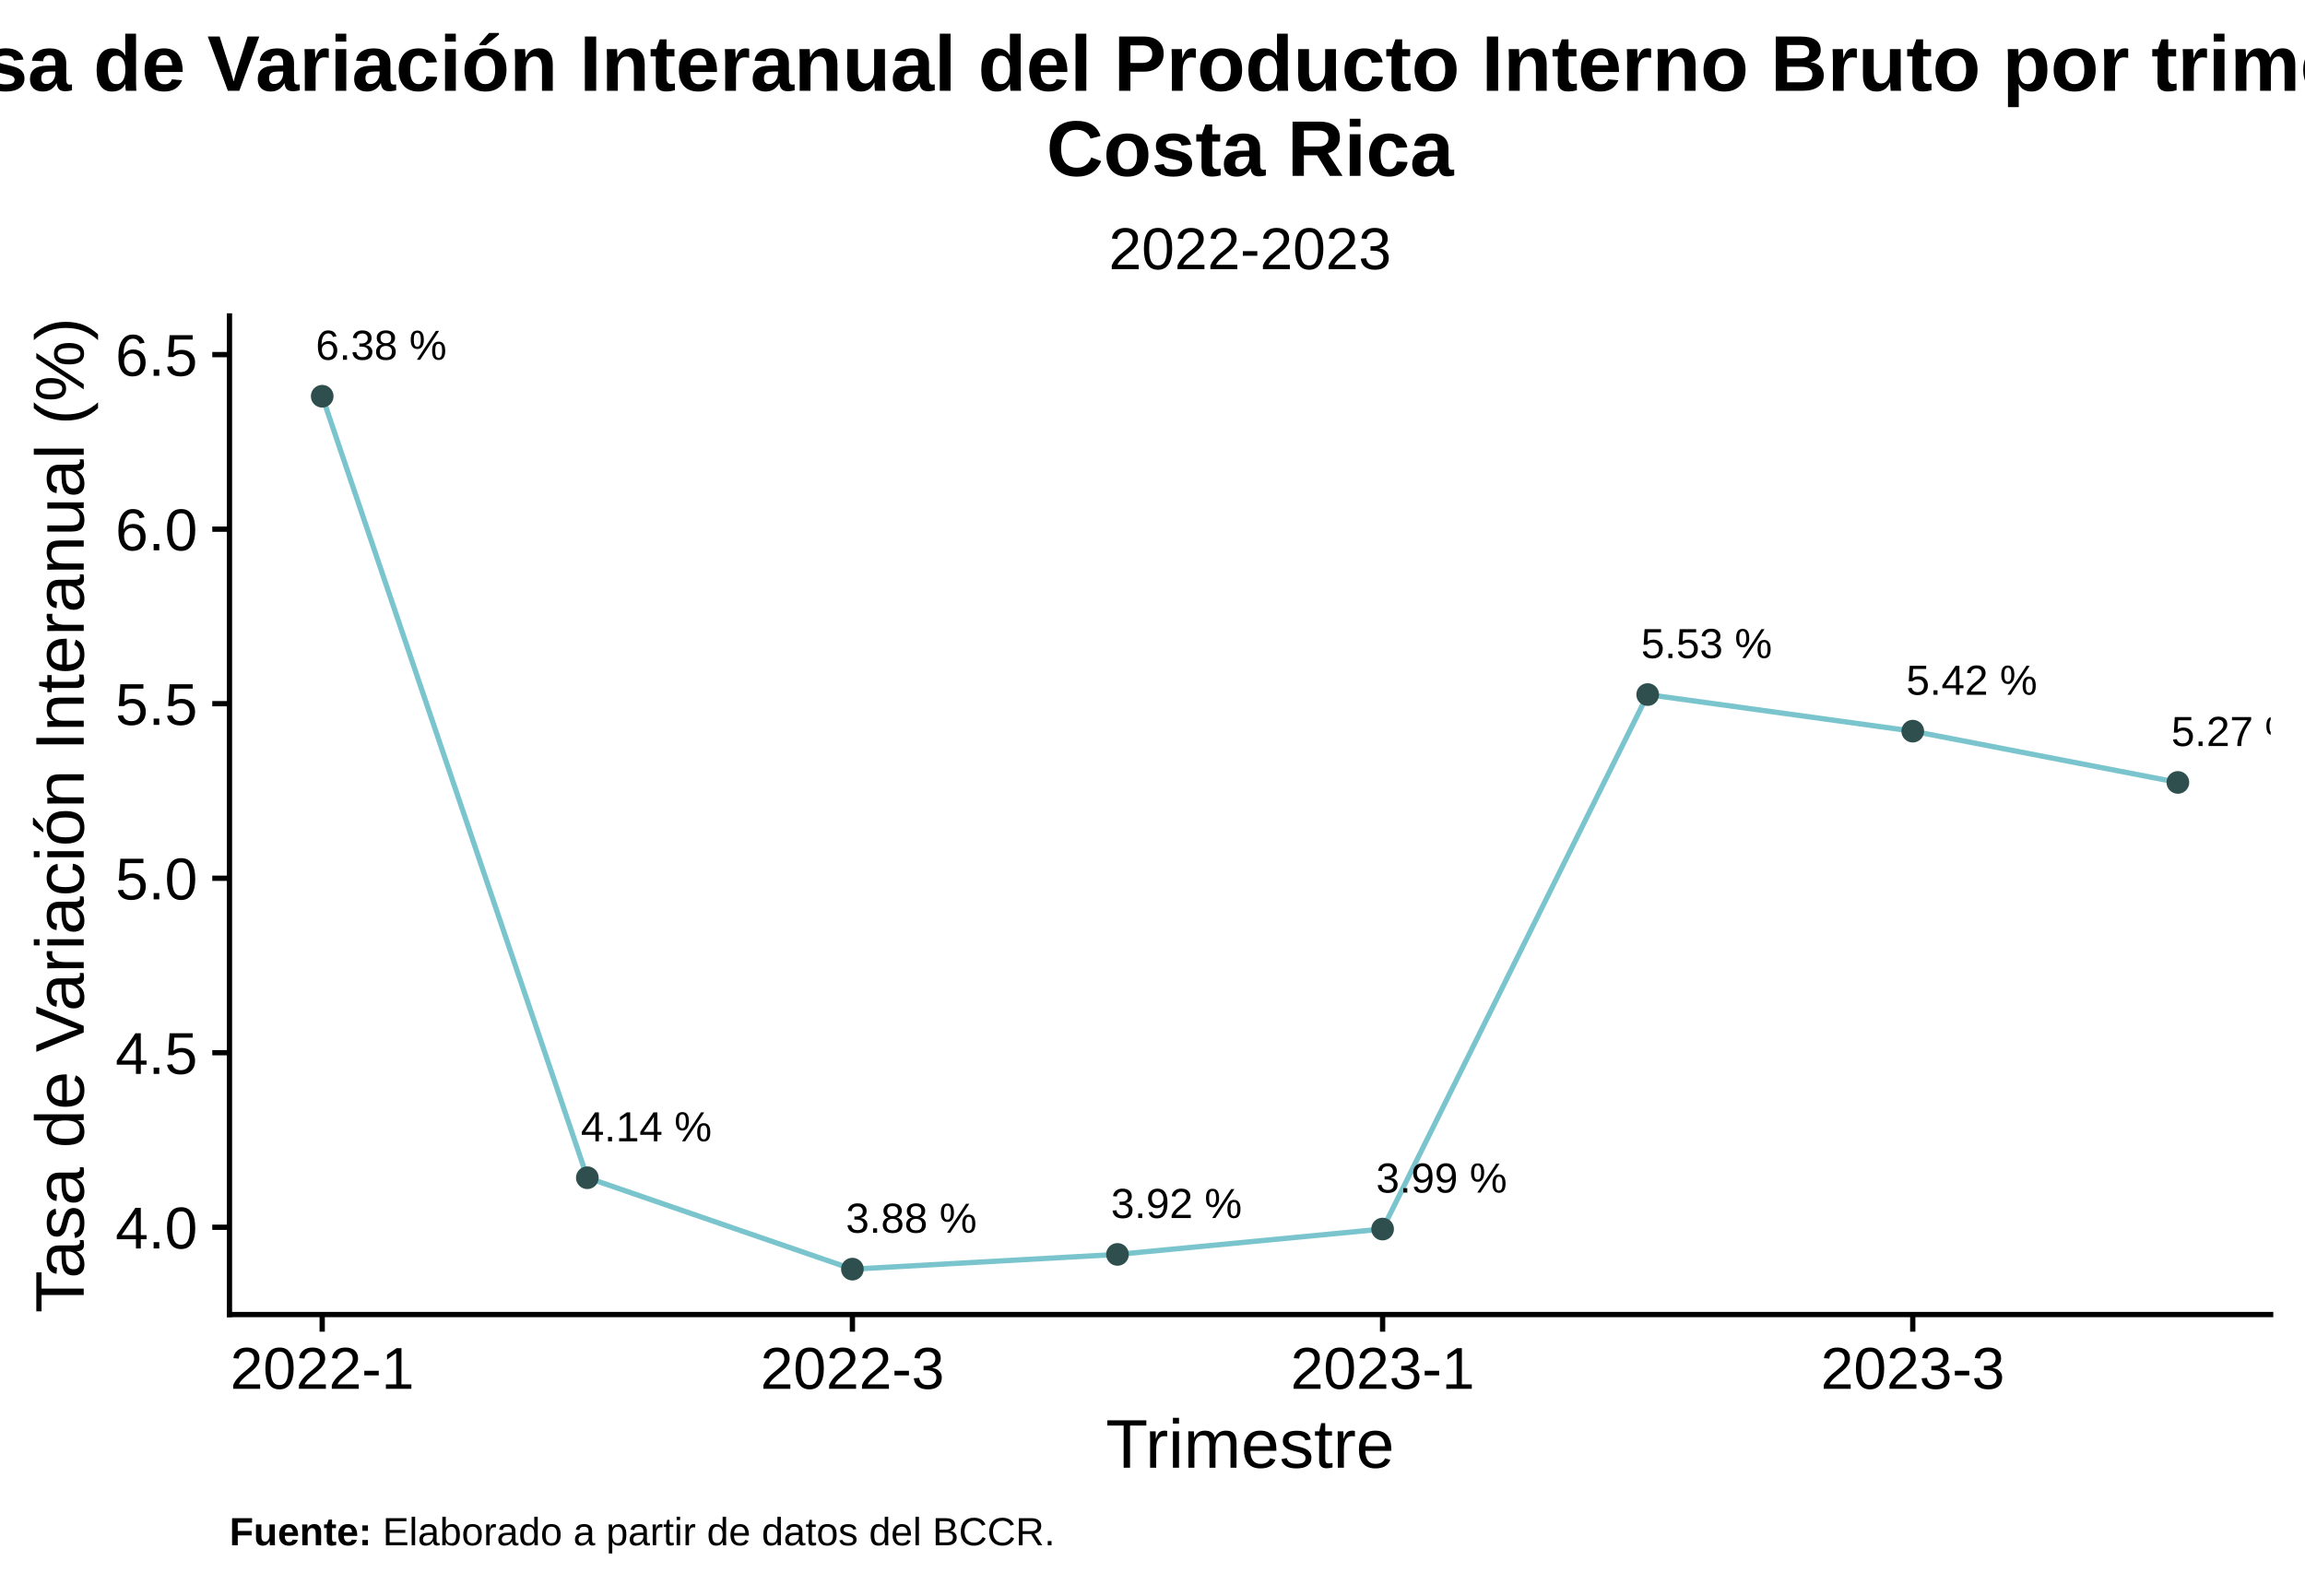
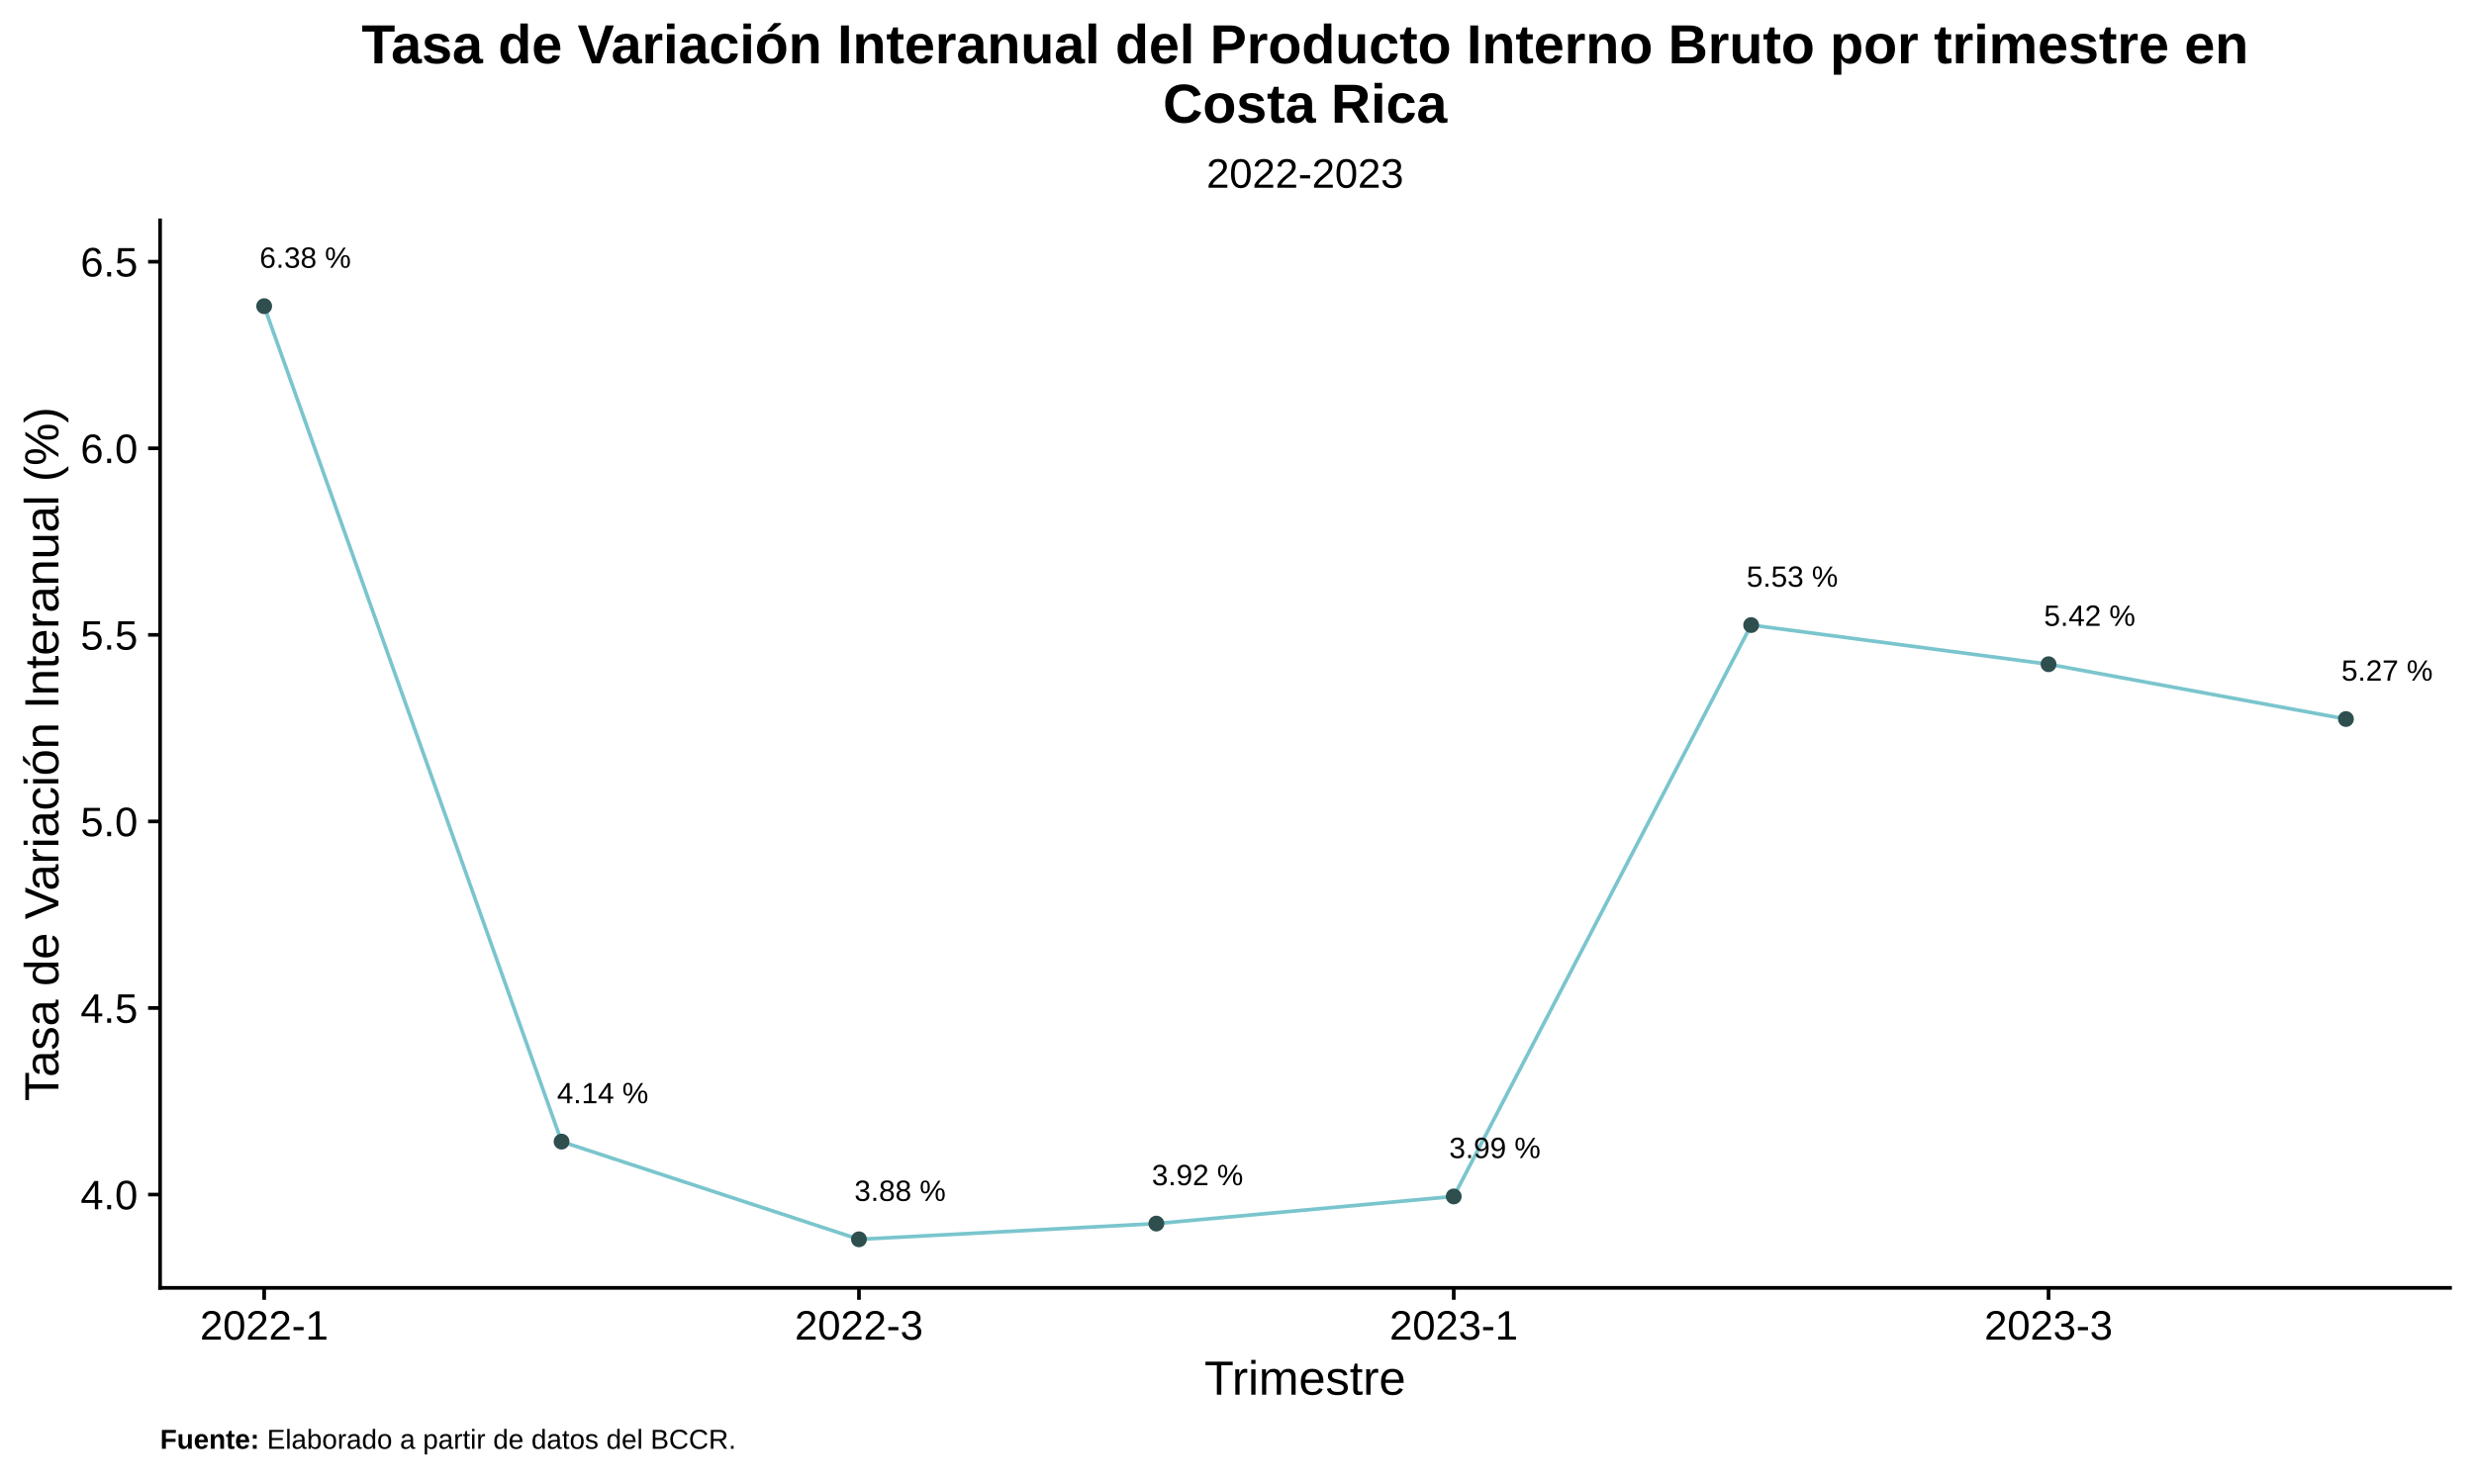
- <svg xmlns="http://www.w3.org/2000/svg" class="svglite" width="468.00pt" height="324.00pt" viewBox="0 0 468.00 324.00">
+ <svg xmlns="http://www.w3.org/2000/svg" class="svglite" width="720.00pt" height="432.00pt" viewBox="0 0 720.00 432.00">
  <defs>
    <style type="text/css">
    .svglite line, .svglite polyline, .svglite polygon, .svglite path, .svglite rect, .svglite circle {
      fill: none;
      stroke: #000000;
      stroke-linecap: round;
      stroke-linejoin: round;
      stroke-miterlimit: 10.00;
    }
    .svglite text {
      white-space: pre;
    }
  </style>
  </defs>
  <rect width="100%" height="100%" style="stroke: none; fill: none;" />
  <defs>
-     <clipPath id="cpMC4wMHw0NjguMDB8MC4wMHwzMjQuMDA=">
-       <rect x="0.00" y="0.00" width="468.00" height="324.00" />
+     <clipPath id="cpMC4wMHw3MjAuMDB8MC4wMHw0MzIuMDA=">
+       <rect x="0.00" y="0.00" width="720.00" height="432.00" />
    </clipPath>
  </defs>
-   <g clip-path="url(#cpMC4wMHw0NjguMDB8MC4wMHwzMjQuMDA=)">
+   <g clip-path="url(#cpMC4wMHw3MjAuMDB8MC4wMHw0MzIuMDA=)">
</g>
  <defs>
-     <clipPath id="cpNDYuNTl8NDYxLjAzfDY0LjE0fDI2Ni45MA==">
-       <rect x="46.59" y="64.14" width="414.44" height="202.75" />
+     <clipPath id="cpNDYuNTl8NzEzLjAzfDY0LjE0fDM3NC45MA==">
+       <rect x="46.59" y="64.14" width="666.44" height="310.75" />
    </clipPath>
  </defs>
-   <g clip-path="url(#cpNDYuNTl8NDYxLjAzfDY0LjE0fDI2Ni45MA==)">
-     <polyline points="65.42,80.45 119.25,239.12 173.07,257.68 226.89,254.69 280.72,249.54 334.54,141.02 388.36,148.45 442.19,158.86 " style="stroke-width: 1.07; stroke: #7AC5CD; stroke-linecap: butt;" />
-     <circle cx="65.42" cy="80.45" r="1.95" style="stroke-width: 0.71; stroke: #2F4F4F; fill: #2F4F4F;" />
-     <circle cx="119.25" cy="239.12" r="1.95" style="stroke-width: 0.71; stroke: #2F4F4F; fill: #2F4F4F;" />
-     <circle cx="173.07" cy="257.68" r="1.95" style="stroke-width: 0.71; stroke: #2F4F4F; fill: #2F4F4F;" />
-     <circle cx="226.89" cy="254.69" r="1.95" style="stroke-width: 0.71; stroke: #2F4F4F; fill: #2F4F4F;" />
-     <circle cx="280.72" cy="249.54" r="1.95" style="stroke-width: 0.71; stroke: #2F4F4F; fill: #2F4F4F;" />
-     <circle cx="334.54" cy="141.02" r="1.95" style="stroke-width: 0.71; stroke: #2F4F4F; fill: #2F4F4F;" />
-     <circle cx="388.36" cy="148.45" r="1.95" style="stroke-width: 0.71; stroke: #2F4F4F; fill: #2F4F4F;" />
-     <circle cx="442.19" cy="158.86" r="1.95" style="stroke-width: 0.71; stroke: #2F4F4F; fill: #2F4F4F;" />
-     <text x="64.10" y="73.05" style="font-size: 8.54px; font-family: &quot;Arial&quot;;" textLength="26.56px" lengthAdjust="spacingAndGlyphs">6.38 %</text>
-     <text x="117.92" y="231.73" style="font-size: 8.54px; font-family: &quot;Arial&quot;;" textLength="26.56px" lengthAdjust="spacingAndGlyphs">4.14 %</text>
-     <text x="171.74" y="250.29" style="font-size: 8.54px; font-family: &quot;Arial&quot;;" textLength="26.56px" lengthAdjust="spacingAndGlyphs">3.88 %</text>
-     <text x="225.57" y="247.30" style="font-size: 8.54px; font-family: &quot;Arial&quot;;" textLength="26.56px" lengthAdjust="spacingAndGlyphs">3.92 %</text>
-     <text x="279.39" y="242.14" style="font-size: 8.54px; font-family: &quot;Arial&quot;;" textLength="26.56px" lengthAdjust="spacingAndGlyphs">3.99 %</text>
-     <text x="333.21" y="133.62" style="font-size: 8.54px; font-family: &quot;Arial&quot;;" textLength="26.56px" lengthAdjust="spacingAndGlyphs">5.53 %</text>
-     <text x="387.04" y="141.06" style="font-size: 8.54px; font-family: &quot;Arial&quot;;" textLength="26.56px" lengthAdjust="spacingAndGlyphs">5.42 %</text>
-     <text x="440.86" y="151.47" style="font-size: 8.54px; font-family: &quot;Arial&quot;;" textLength="26.56px" lengthAdjust="spacingAndGlyphs">5.27 %</text>
+   <g clip-path="url(#cpNDYuNTl8NzEzLjAzfDY0LjE0fDM3NC45MA==)">
+     <polyline points="76.88,89.13 163.43,332.33 249.98,360.77 336.53,356.19 423.08,348.29 509.63,181.96 596.18,193.36 682.73,209.31 " style="stroke-width: 1.07; stroke: #7AC5CD; stroke-linecap: butt;" />
+     <circle cx="76.88" cy="89.13" r="1.95" style="stroke-width: 0.71; stroke: #2F4F4F; fill: #2F4F4F;" />
+     <circle cx="163.43" cy="332.33" r="1.95" style="stroke-width: 0.71; stroke: #2F4F4F; fill: #2F4F4F;" />
+     <circle cx="249.98" cy="360.77" r="1.95" style="stroke-width: 0.71; stroke: #2F4F4F; fill: #2F4F4F;" />
+     <circle cx="336.53" cy="356.19" r="1.95" style="stroke-width: 0.71; stroke: #2F4F4F; fill: #2F4F4F;" />
+     <circle cx="423.08" cy="348.29" r="1.95" style="stroke-width: 0.71; stroke: #2F4F4F; fill: #2F4F4F;" />
+     <circle cx="509.63" cy="181.96" r="1.95" style="stroke-width: 0.71; stroke: #2F4F4F; fill: #2F4F4F;" />
+     <circle cx="596.18" cy="193.36" r="1.95" style="stroke-width: 0.71; stroke: #2F4F4F; fill: #2F4F4F;" />
+     <circle cx="682.73" cy="209.31" r="1.95" style="stroke-width: 0.71; stroke: #2F4F4F; fill: #2F4F4F;" />
+     <text x="75.55" y="77.96" style="font-size: 8.54px; font-family: &quot;Arial&quot;;" textLength="26.56px" lengthAdjust="spacingAndGlyphs">6.38 %</text>
+     <text x="162.10" y="321.16" style="font-size: 8.54px; font-family: &quot;Arial&quot;;" textLength="26.56px" lengthAdjust="spacingAndGlyphs">4.14 %</text>
+     <text x="248.65" y="349.60" style="font-size: 8.54px; font-family: &quot;Arial&quot;;" textLength="26.56px" lengthAdjust="spacingAndGlyphs">3.88 %</text>
+     <text x="335.20" y="345.02" style="font-size: 8.54px; font-family: &quot;Arial&quot;;" textLength="26.56px" lengthAdjust="spacingAndGlyphs">3.92 %</text>
+     <text x="421.75" y="337.12" style="font-size: 8.54px; font-family: &quot;Arial&quot;;" textLength="26.56px" lengthAdjust="spacingAndGlyphs">3.99 %</text>
+     <text x="508.30" y="170.80" style="font-size: 8.54px; font-family: &quot;Arial&quot;;" textLength="26.56px" lengthAdjust="spacingAndGlyphs">5.53 %</text>
+     <text x="594.85" y="182.19" style="font-size: 8.54px; font-family: &quot;Arial&quot;;" textLength="26.56px" lengthAdjust="spacingAndGlyphs">5.42 %</text>
+     <text x="681.41" y="198.14" style="font-size: 8.54px; font-family: &quot;Arial&quot;;" textLength="26.56px" lengthAdjust="spacingAndGlyphs">5.27 %</text>
  </g>
-   <g clip-path="url(#cpMC4wMHw0NjguMDB8MC4wMHwzMjQuMDA=)">
-     <polyline points="46.59,266.90 46.59,64.14 " style="stroke-width: 1.07; stroke-linecap: square;" />
-     <text x="40.11" y="253.48" text-anchor="end" style="font-size: 12.00px; font-family: &quot;Arial&quot;;" textLength="16.68px" lengthAdjust="spacingAndGlyphs">4.0</text>
-     <text x="40.11" y="218.04" text-anchor="end" style="font-size: 12.00px; font-family: &quot;Arial&quot;;" textLength="16.68px" lengthAdjust="spacingAndGlyphs">4.5</text>
-     <text x="40.11" y="182.61" text-anchor="end" style="font-size: 12.00px; font-family: &quot;Arial&quot;;" textLength="16.68px" lengthAdjust="spacingAndGlyphs">5.0</text>
-     <text x="40.11" y="147.17" text-anchor="end" style="font-size: 12.00px; font-family: &quot;Arial&quot;;" textLength="16.68px" lengthAdjust="spacingAndGlyphs">5.5</text>
-     <text x="40.11" y="111.73" text-anchor="end" style="font-size: 12.00px; font-family: &quot;Arial&quot;;" textLength="16.68px" lengthAdjust="spacingAndGlyphs">6.0</text>
-     <text x="40.11" y="76.30" text-anchor="end" style="font-size: 12.00px; font-family: &quot;Arial&quot;;" textLength="16.68px" lengthAdjust="spacingAndGlyphs">6.5</text>
-     <polyline points="43.10,249.18 46.59,249.18 " style="stroke-width: 1.07; stroke-linecap: butt;" />
-     <polyline points="43.10,213.74 46.59,213.74 " style="stroke-width: 1.07; stroke-linecap: butt;" />
-     <polyline points="43.10,178.31 46.59,178.31 " style="stroke-width: 1.07; stroke-linecap: butt;" />
-     <polyline points="43.10,142.87 46.59,142.87 " style="stroke-width: 1.07; stroke-linecap: butt;" />
-     <polyline points="43.10,107.44 46.59,107.44 " style="stroke-width: 1.07; stroke-linecap: butt;" />
-     <polyline points="43.10,72.00 46.59,72.00 " style="stroke-width: 1.07; stroke-linecap: butt;" />
-     <polyline points="46.59,266.90 461.03,266.90 " style="stroke-width: 1.07; stroke-linecap: square;" />
-     <polyline points="65.42,270.38 65.42,266.90 " style="stroke-width: 1.07; stroke-linecap: butt;" />
-     <polyline points="173.07,270.38 173.07,266.90 " style="stroke-width: 1.07; stroke-linecap: butt;" />
-     <polyline points="280.72,270.38 280.72,266.90 " style="stroke-width: 1.07; stroke-linecap: butt;" />
-     <polyline points="388.36,270.38 388.36,266.90 " style="stroke-width: 1.07; stroke-linecap: butt;" />
-     <text x="65.42" y="281.97" text-anchor="middle" style="font-size: 12.00px; font-family: &quot;Arial&quot;;" textLength="37.37px" lengthAdjust="spacingAndGlyphs">2022-1</text>
-     <text x="173.07" y="281.97" text-anchor="middle" style="font-size: 12.00px; font-family: &quot;Arial&quot;;" textLength="37.37px" lengthAdjust="spacingAndGlyphs">2022-3</text>
-     <text x="280.72" y="281.97" text-anchor="middle" style="font-size: 12.00px; font-family: &quot;Arial&quot;;" textLength="37.37px" lengthAdjust="spacingAndGlyphs">2023-1</text>
-     <text x="388.36" y="281.97" text-anchor="middle" style="font-size: 12.00px; font-family: &quot;Arial&quot;;" textLength="37.37px" lengthAdjust="spacingAndGlyphs">2023-3</text>
-     <text x="253.81" y="298.00" text-anchor="middle" style="font-size: 14.00px; font-family: &quot;Arial&quot;;" textLength="58.56px" lengthAdjust="spacingAndGlyphs">Trimestre</text>
-     <text transform="translate(17.00,165.52) rotate(-90)" text-anchor="middle" style="font-size: 14.00px; font-family: &quot;Arial&quot;;" textLength="202.00px" lengthAdjust="spacingAndGlyphs">Tasa de Variación Interanual (%)</text>
-     <text x="253.81" y="54.65" text-anchor="middle" style="font-size: 12.00px; font-family: &quot;Arial&quot;;" textLength="57.39px" lengthAdjust="spacingAndGlyphs">2022-2023</text>
-     <text x="253.81" y="18.43" text-anchor="middle" style="font-size: 16.00px; font-weight: bold; font-family: &quot;Arial&quot;;" textLength="553.50px" lengthAdjust="spacingAndGlyphs">Tasa de Variación Interanual del Producto Interno Bruto por trimestre en </text>
-     <text x="253.81" y="35.71" text-anchor="middle" style="font-size: 16.00px; font-weight: bold; font-family: &quot;Arial&quot;;" textLength="87.13px" lengthAdjust="spacingAndGlyphs"> Costa Rica</text>
-     <text x="46.59" y="313.75" style="font-size: 8.00px; font-weight: bold; font-family: &quot;Arial&quot;;" textLength="31.12px" lengthAdjust="spacingAndGlyphs">Fuente: </text>
-     <text x="77.70" y="313.75" style="font-size: 8.00px; font-family: &quot;Arial&quot;;" textLength="136.54px" lengthAdjust="spacingAndGlyphs">Elaborado a partir de datos del BCCR.</text>
+   <g clip-path="url(#cpMC4wMHw3MjAuMDB8MC4wMHw0MzIuMDA=)">
+     <polyline points="46.59,374.90 46.59,64.14 " style="stroke-width: 1.07; stroke-linecap: square;" />
+     <text x="40.11" y="352.04" text-anchor="end" style="font-size: 12.00px; font-family: &quot;Arial&quot;;" textLength="16.68px" lengthAdjust="spacingAndGlyphs">4.0</text>
+     <text x="40.11" y="297.73" text-anchor="end" style="font-size: 12.00px; font-family: &quot;Arial&quot;;" textLength="16.68px" lengthAdjust="spacingAndGlyphs">4.5</text>
+     <text x="40.11" y="243.42" text-anchor="end" style="font-size: 12.00px; font-family: &quot;Arial&quot;;" textLength="16.68px" lengthAdjust="spacingAndGlyphs">5.0</text>
+     <text x="40.11" y="189.11" text-anchor="end" style="font-size: 12.00px; font-family: &quot;Arial&quot;;" textLength="16.68px" lengthAdjust="spacingAndGlyphs">5.5</text>
+     <text x="40.11" y="134.80" text-anchor="end" style="font-size: 12.00px; font-family: &quot;Arial&quot;;" textLength="16.68px" lengthAdjust="spacingAndGlyphs">6.0</text>
+     <text x="40.11" y="80.48" text-anchor="end" style="font-size: 12.00px; font-family: &quot;Arial&quot;;" textLength="16.68px" lengthAdjust="spacingAndGlyphs">6.5</text>
+     <polyline points="43.10,347.74 46.59,347.74 " style="stroke-width: 1.07; stroke-linecap: butt;" />
+     <polyline points="43.10,293.43 46.59,293.43 " style="stroke-width: 1.07; stroke-linecap: butt;" />
+     <polyline points="43.10,239.12 46.59,239.12 " style="stroke-width: 1.07; stroke-linecap: butt;" />
+     <polyline points="43.10,184.81 46.59,184.81 " style="stroke-width: 1.07; stroke-linecap: butt;" />
+     <polyline points="43.10,130.50 46.59,130.50 " style="stroke-width: 1.07; stroke-linecap: butt;" />
+     <polyline points="43.10,76.18 46.59,76.18 " style="stroke-width: 1.07; stroke-linecap: butt;" />
+     <polyline points="46.59,374.90 713.03,374.90 " style="stroke-width: 1.07; stroke-linecap: square;" />
+     <polyline points="76.88,378.38 76.88,374.90 " style="stroke-width: 1.07; stroke-linecap: butt;" />
+     <polyline points="249.98,378.38 249.98,374.90 " style="stroke-width: 1.07; stroke-linecap: butt;" />
+     <polyline points="423.08,378.38 423.08,374.90 " style="stroke-width: 1.07; stroke-linecap: butt;" />
+     <polyline points="596.18,378.38 596.18,374.90 " style="stroke-width: 1.07; stroke-linecap: butt;" />
+     <text x="76.88" y="389.97" text-anchor="middle" style="font-size: 12.00px; font-family: &quot;Arial&quot;;" textLength="37.37px" lengthAdjust="spacingAndGlyphs">2022-1</text>
+     <text x="249.98" y="389.97" text-anchor="middle" style="font-size: 12.00px; font-family: &quot;Arial&quot;;" textLength="37.37px" lengthAdjust="spacingAndGlyphs">2022-3</text>
+     <text x="423.08" y="389.97" text-anchor="middle" style="font-size: 12.00px; font-family: &quot;Arial&quot;;" textLength="37.37px" lengthAdjust="spacingAndGlyphs">2023-1</text>
+     <text x="596.18" y="389.97" text-anchor="middle" style="font-size: 12.00px; font-family: &quot;Arial&quot;;" textLength="37.37px" lengthAdjust="spacingAndGlyphs">2023-3</text>
+     <text x="379.81" y="406.00" text-anchor="middle" style="font-size: 14.00px; font-family: &quot;Arial&quot;;" textLength="58.56px" lengthAdjust="spacingAndGlyphs">Trimestre</text>
+     <text transform="translate(17.00,219.52) rotate(-90)" text-anchor="middle" style="font-size: 14.00px; font-family: &quot;Arial&quot;;" textLength="202.00px" lengthAdjust="spacingAndGlyphs">Tasa de Variación Interanual (%)</text>
+     <text x="379.81" y="54.65" text-anchor="middle" style="font-size: 12.00px; font-family: &quot;Arial&quot;;" textLength="57.39px" lengthAdjust="spacingAndGlyphs">2022-2023</text>
+     <text x="379.81" y="18.43" text-anchor="middle" style="font-size: 16.00px; font-weight: bold; font-family: &quot;Arial&quot;;" textLength="553.50px" lengthAdjust="spacingAndGlyphs">Tasa de Variación Interanual del Producto Interno Bruto por trimestre en </text>
+     <text x="379.81" y="35.71" text-anchor="middle" style="font-size: 16.00px; font-weight: bold; font-family: &quot;Arial&quot;;" textLength="87.13px" lengthAdjust="spacingAndGlyphs"> Costa Rica</text>
+     <text x="46.59" y="421.75" style="font-size: 8.00px; font-weight: bold; font-family: &quot;Arial&quot;;" textLength="31.12px" lengthAdjust="spacingAndGlyphs">Fuente: </text>
+     <text x="77.70" y="421.75" style="font-size: 8.00px; font-family: &quot;Arial&quot;;" textLength="136.54px" lengthAdjust="spacingAndGlyphs">Elaborado a partir de datos del BCCR.</text>
  </g>
</svg>
